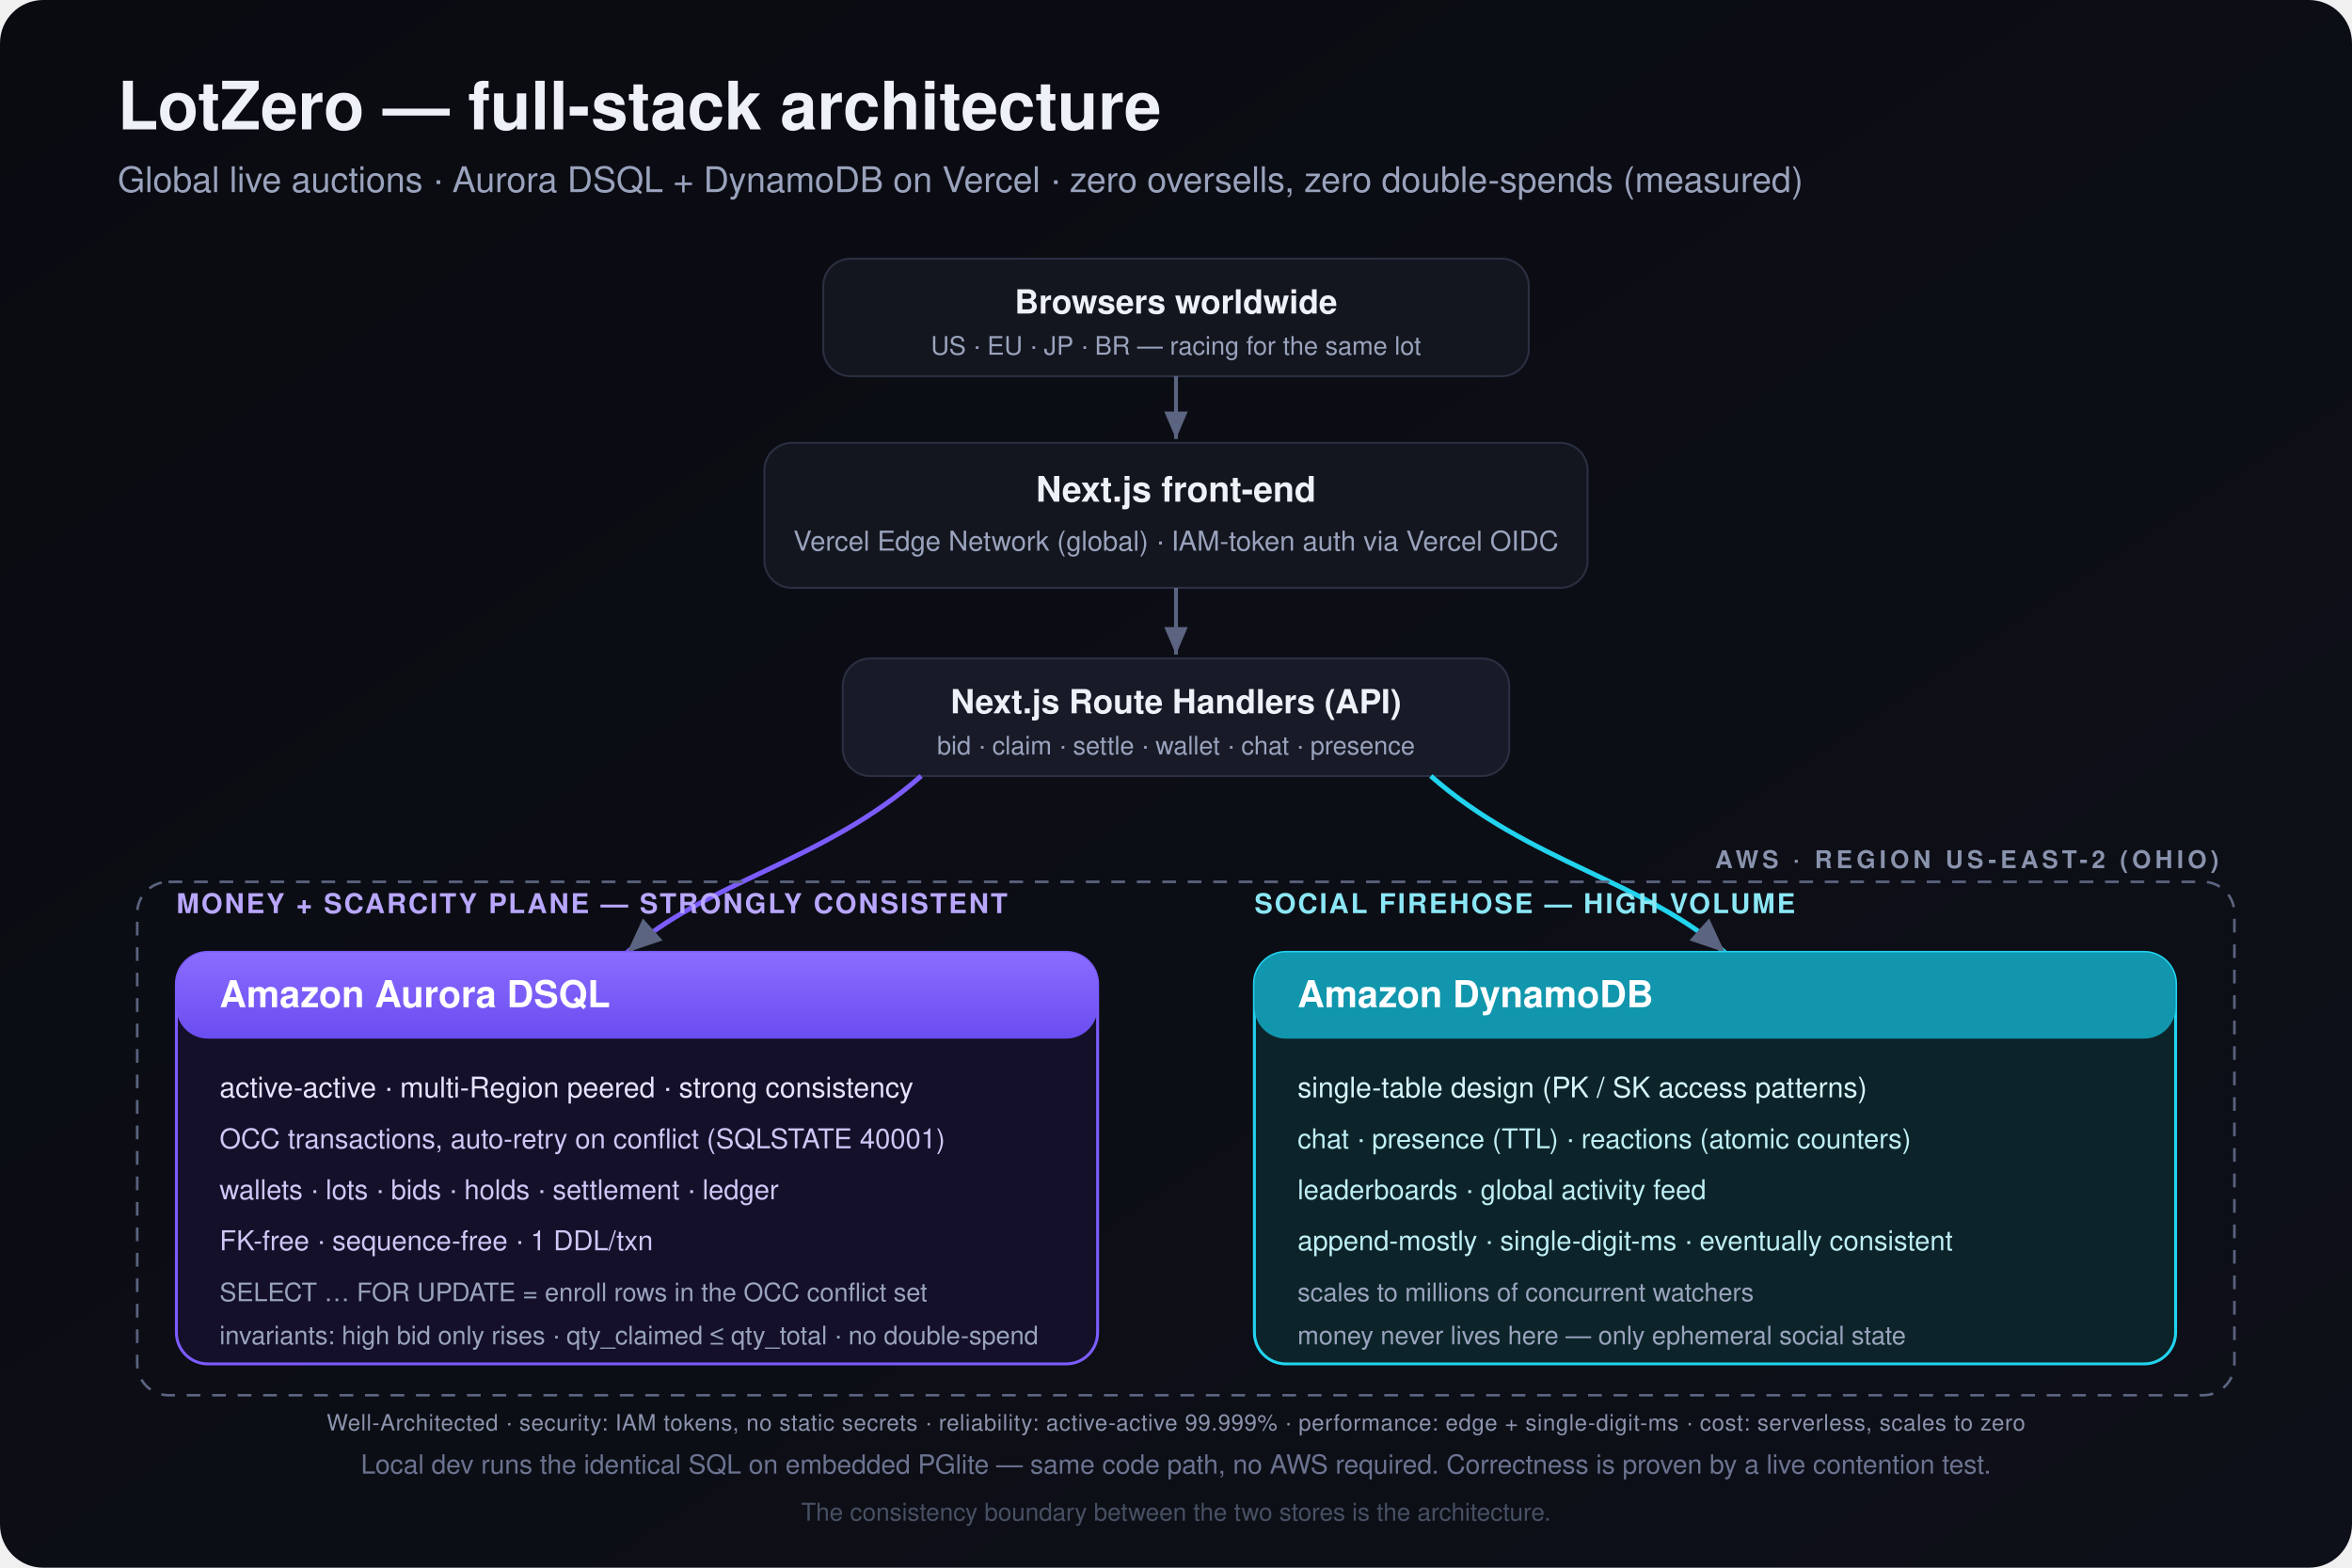
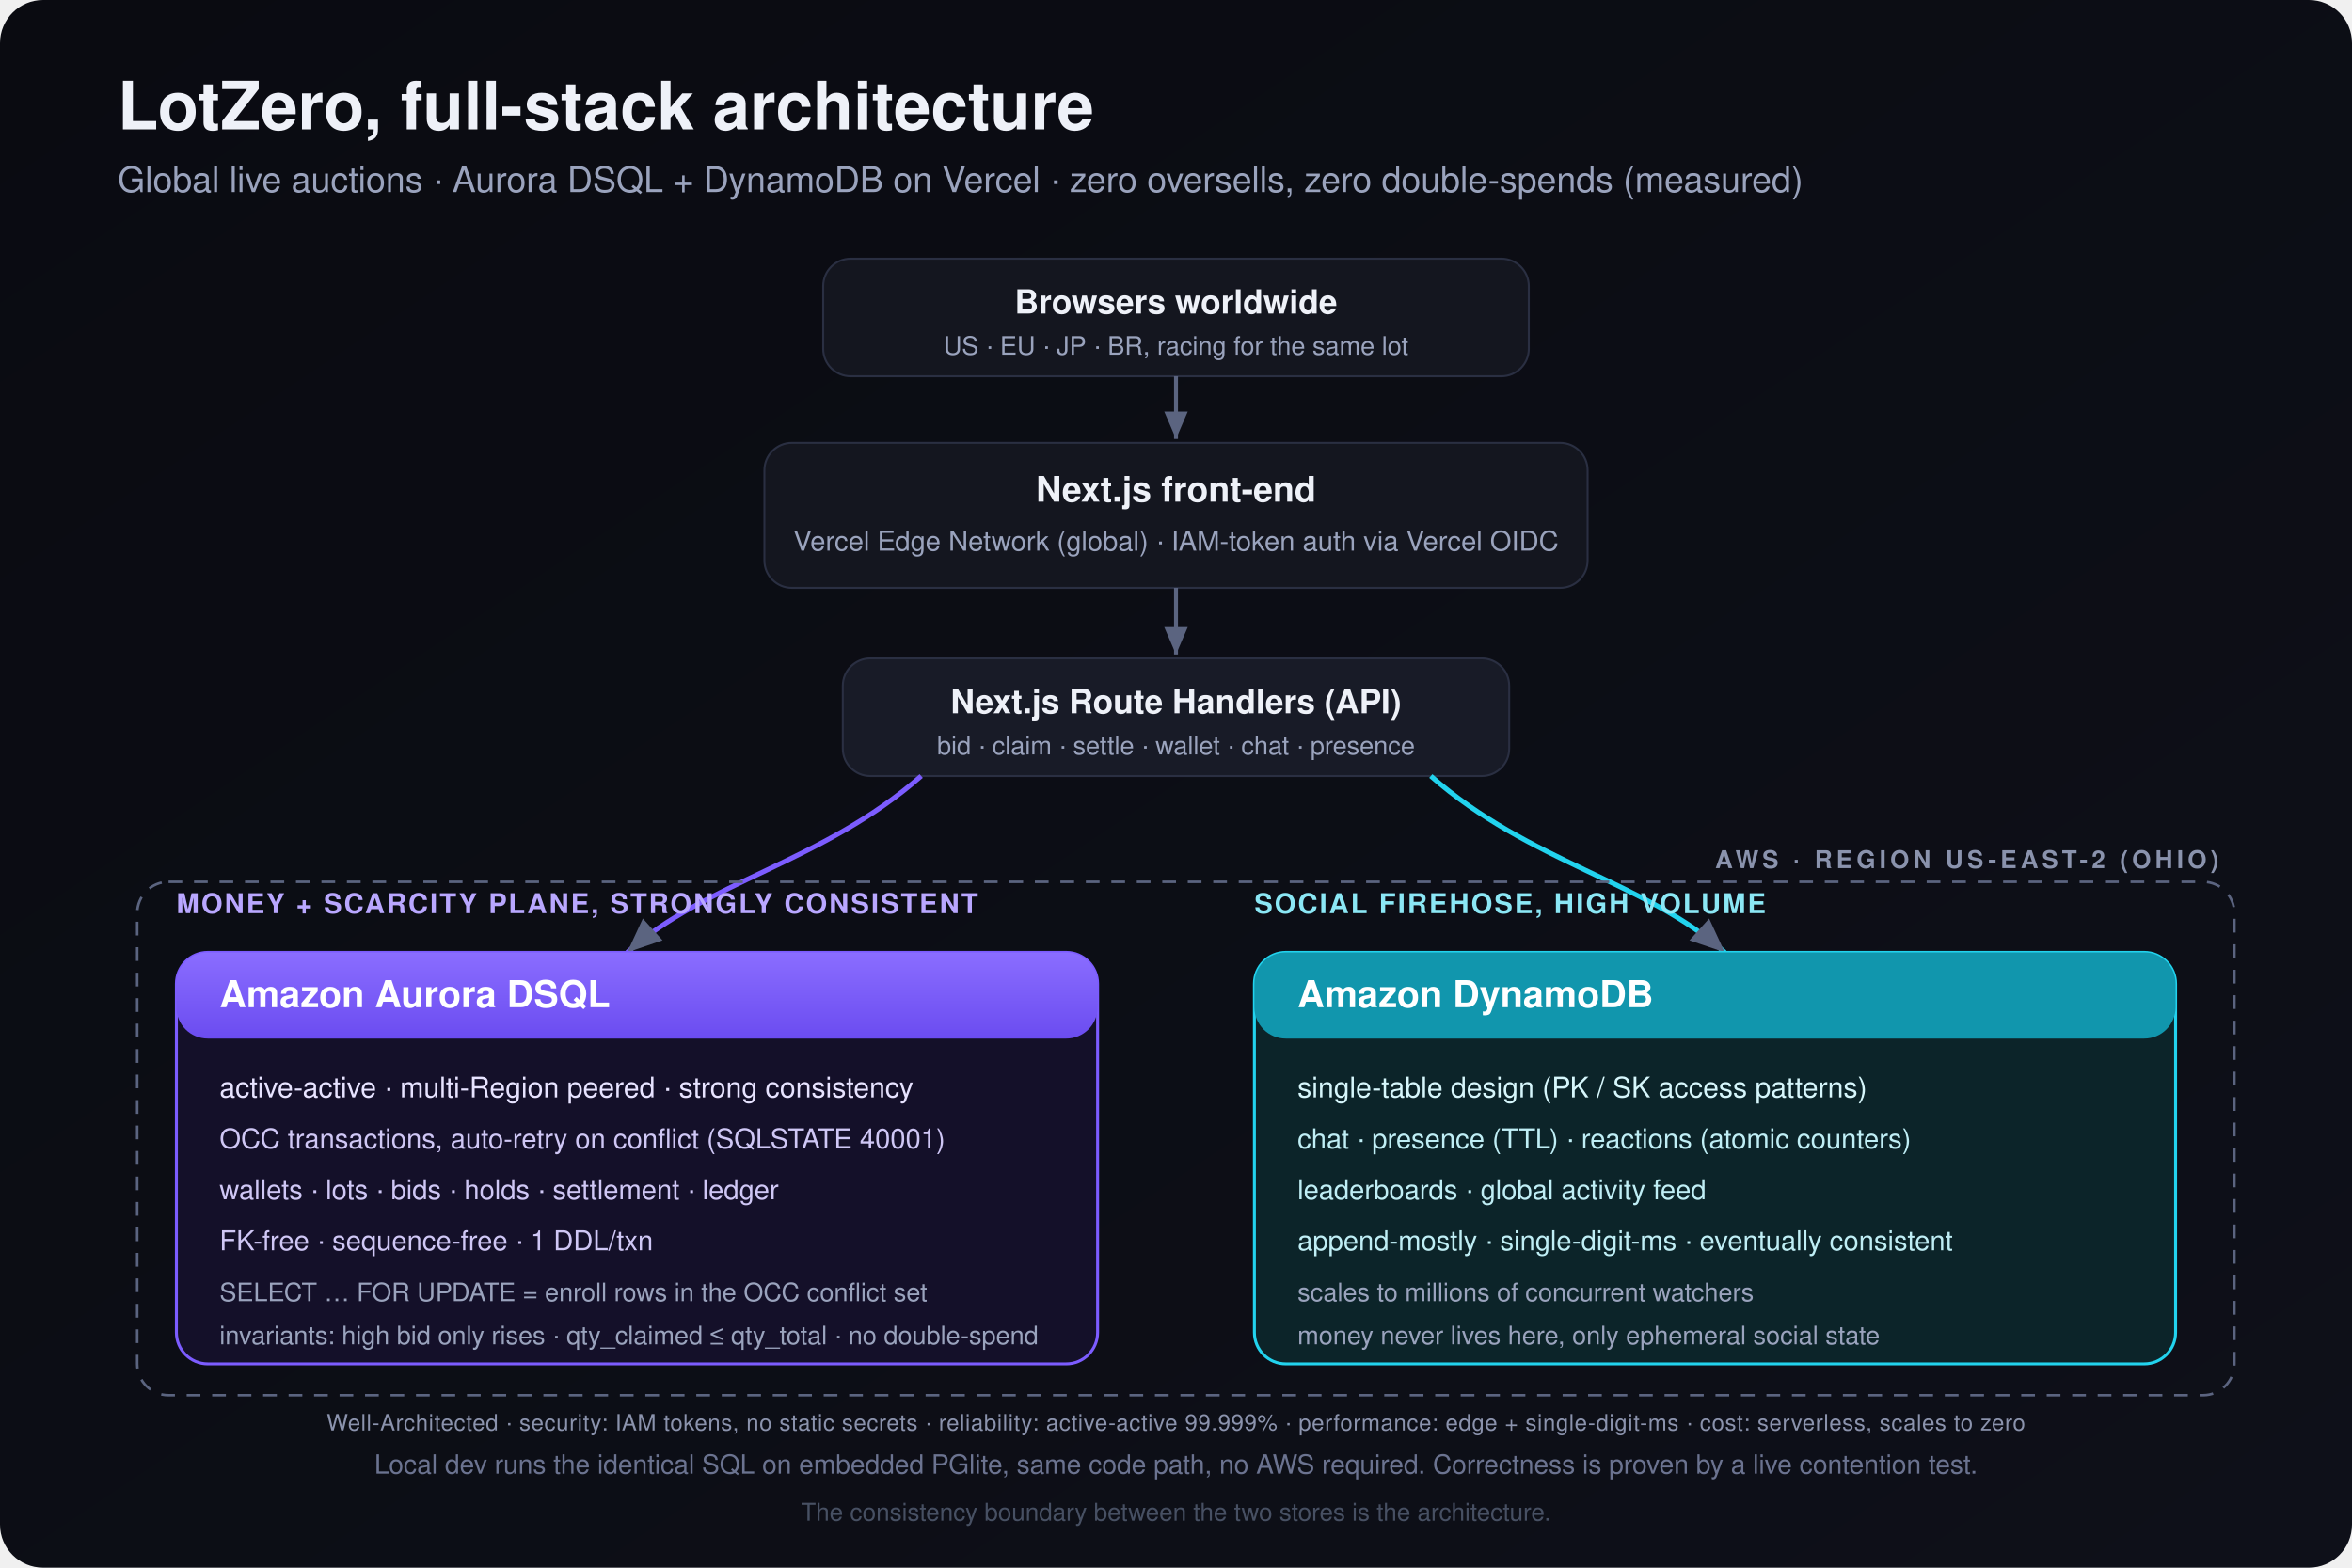
<svg xmlns="http://www.w3.org/2000/svg" width="1200" height="800" viewBox="0 0 1200 800" font-family="Segoe UI, Helvetica, Arial, sans-serif">
  <defs>
    <linearGradient id="bg" x1="0" y1="0" x2="1" y2="1">
      <stop offset="0" stop-color="#0a0b11" />
      <stop offset="1" stop-color="#0e1019" />
    </linearGradient>
    <linearGradient id="purple" x1="0" y1="0" x2="0" y2="1">
      <stop offset="0" stop-color="#8a6dff" />
      <stop offset="1" stop-color="#6b4cf0" />
    </linearGradient>
    <marker id="arrow" markerWidth="10" markerHeight="10" refX="7" refY="3" orient="auto">
      <path d="M0,0 L7,3 L0,6 Z" fill="#5b6480" />
    </marker>
  </defs>
  <rect width="1200" height="800" rx="22" fill="url(#bg)" />
-   <text x="60" y="66" fill="#eef1f8" font-size="34" font-weight="700">LotZero — full-stack architecture</text>
+   <text x="60" y="66" fill="#eef1f8" font-size="34" font-weight="700">LotZero, full-stack architecture</text>
  <text x="60" y="98" fill="#9aa3bd" font-size="18">Global live auctions · Aurora DSQL + DynamoDB on Vercel · zero oversells, zero double-spends (measured)</text>
  <rect x="420" y="132" width="360" height="60" rx="14" fill="#14161f" stroke="#2a2f42" />
  <text x="600" y="160" fill="#eef1f8" font-size="17" font-weight="600" text-anchor="middle">Browsers worldwide</text>
-   <text x="600" y="181" fill="#9aa3bd" font-size="13" text-anchor="middle">US · EU · JP · BR — racing for the same lot</text>
+   <text x="600" y="181" fill="#9aa3bd" font-size="13" text-anchor="middle">US · EU · JP · BR, racing for the same lot</text>
  <rect x="390" y="226" width="420" height="74" rx="14" fill="#14161f" stroke="#2a2f42" />
  <text x="600" y="256" fill="#eef1f8" font-size="18" font-weight="600" text-anchor="middle">Next.js front-end</text>
  <text x="600" y="281" fill="#9aa3bd" font-size="14" text-anchor="middle">Vercel Edge Network (global) · IAM-token auth via Vercel OIDC</text>
  <rect x="430" y="336" width="340" height="60" rx="14" fill="#181b27" stroke="#2a2f42" />
  <text x="600" y="364" fill="#eef1f8" font-size="17" font-weight="600" text-anchor="middle">Next.js Route Handlers (API)</text>
  <text x="600" y="385" fill="#9aa3bd" font-size="13" text-anchor="middle">bid · claim · settle · wallet · chat · presence</text>
  <line x1="600" y1="192" x2="600" y2="224" stroke="#5b6480" stroke-width="2" marker-end="url(#arrow)" />
  <line x1="600" y1="300" x2="600" y2="334" stroke="#5b6480" stroke-width="2" marker-end="url(#arrow)" />
  <path d="M470,396 C420,440 360,450 320,486" fill="none" stroke="#7c5cff" stroke-width="2.5" marker-end="url(#arrow)" />
  <path d="M730,396 C780,440 840,450 880,486" fill="none" stroke="#22d3ee" stroke-width="2.5" marker-end="url(#arrow)" />
  <rect x="70" y="450" width="1070" height="262" rx="16" fill="none" stroke="#5b6480" stroke-width="1.3" stroke-dasharray="7 6" />
  <text x="1132" y="443" fill="#8a93ad" font-size="12.5" font-weight="600" letter-spacing="2" text-anchor="end">AWS · REGION US-EAST-2 (OHIO)</text>
-   <text x="90" y="466" fill="#b9a7ff" font-size="14" font-weight="700" letter-spacing="1">MONEY + SCARCITY PLANE — STRONGLY CONSISTENT</text>
+   <text x="90" y="466" fill="#b9a7ff" font-size="14" font-weight="700" letter-spacing="1">MONEY + SCARCITY PLANE, STRONGLY CONSISTENT</text>
  <rect x="90" y="486" width="470" height="210" rx="16" fill="#141029" stroke="#7c5cff" stroke-width="1.5" />
  <rect x="90" y="486" width="470" height="44" rx="16" fill="url(#purple)" />
  <text x="112" y="514" fill="#ffffff" font-size="19" font-weight="700">Amazon Aurora DSQL</text>
  <text x="112" y="560" fill="#e7e3ff" font-size="14.5">active-active · multi-Region peered · strong consistency</text>
  <text x="112" y="586" fill="#cfc7f5" font-size="14">OCC transactions, auto-retry on conflict (SQLSTATE 40001)</text>
  <text x="112" y="612" fill="#cfc7f5" font-size="14">wallets · lots · bids · holds · settlement · ledger</text>
  <text x="112" y="638" fill="#cfc7f5" font-size="14">FK-free · sequence-free · 1 DDL/txn</text>
  <text x="112" y="664" fill="#9aa3bd" font-size="13">SELECT … FOR UPDATE = enroll rows in the OCC conflict set</text>
  <text x="112" y="686" fill="#9aa3bd" font-size="13">invariants: high bid only rises · qty_claimed ≤ qty_total · no double-spend</text>
-   <text x="640" y="466" fill="#8be7f5" font-size="14" font-weight="700" letter-spacing="1">SOCIAL FIREHOSE — HIGH VOLUME</text>
+   <text x="640" y="466" fill="#8be7f5" font-size="14" font-weight="700" letter-spacing="1">SOCIAL FIREHOSE, HIGH VOLUME</text>
  <rect x="640" y="486" width="470" height="210" rx="16" fill="#0c2429" stroke="#22d3ee" stroke-width="1.5" />
  <rect x="640" y="486" width="470" height="44" rx="16" fill="#1196ad" />
  <text x="662" y="514" fill="#ffffff" font-size="19" font-weight="700">Amazon DynamoDB</text>
  <text x="662" y="560" fill="#d6f6fb" font-size="14.5">single-table design (PK / SK access patterns)</text>
  <text x="662" y="586" fill="#bfeef5" font-size="14">chat · presence (TTL) · reactions (atomic counters)</text>
  <text x="662" y="612" fill="#bfeef5" font-size="14">leaderboards · global activity feed</text>
  <text x="662" y="638" fill="#bfeef5" font-size="14">append-mostly · single-digit-ms · eventually consistent</text>
  <text x="662" y="664" fill="#9aa3bd" font-size="13">scales to millions of concurrent watchers</text>
-   <text x="662" y="686" fill="#9aa3bd" font-size="13">money never lives here — only ephemeral social state</text>
+   <text x="662" y="686" fill="#9aa3bd" font-size="13">money never lives here, only ephemeral social state</text>
  <text x="600" y="730" fill="#8b93ad" font-size="11.5" text-anchor="middle" letter-spacing="0.3">Well-Architected · security: IAM tokens, no static secrets · reliability: active-active 99.999% · performance: edge + single-digit-ms · cost: serverless, scales to zero</text>
-   <text x="600" y="752" fill="#6b7390" font-size="13.5" text-anchor="middle">Local dev runs the identical SQL on embedded PGlite — same code path, no AWS required. Correctness is proven by a live contention test.</text>
+   <text x="600" y="752" fill="#6b7390" font-size="13.5" text-anchor="middle">Local dev runs the identical SQL on embedded PGlite, same code path, no AWS required. Correctness is proven by a live contention test.</text>
  <text x="600" y="776" fill="#475063" font-size="12.5" text-anchor="middle">The consistency boundary between the two stores is the architecture.</text>
</svg>
